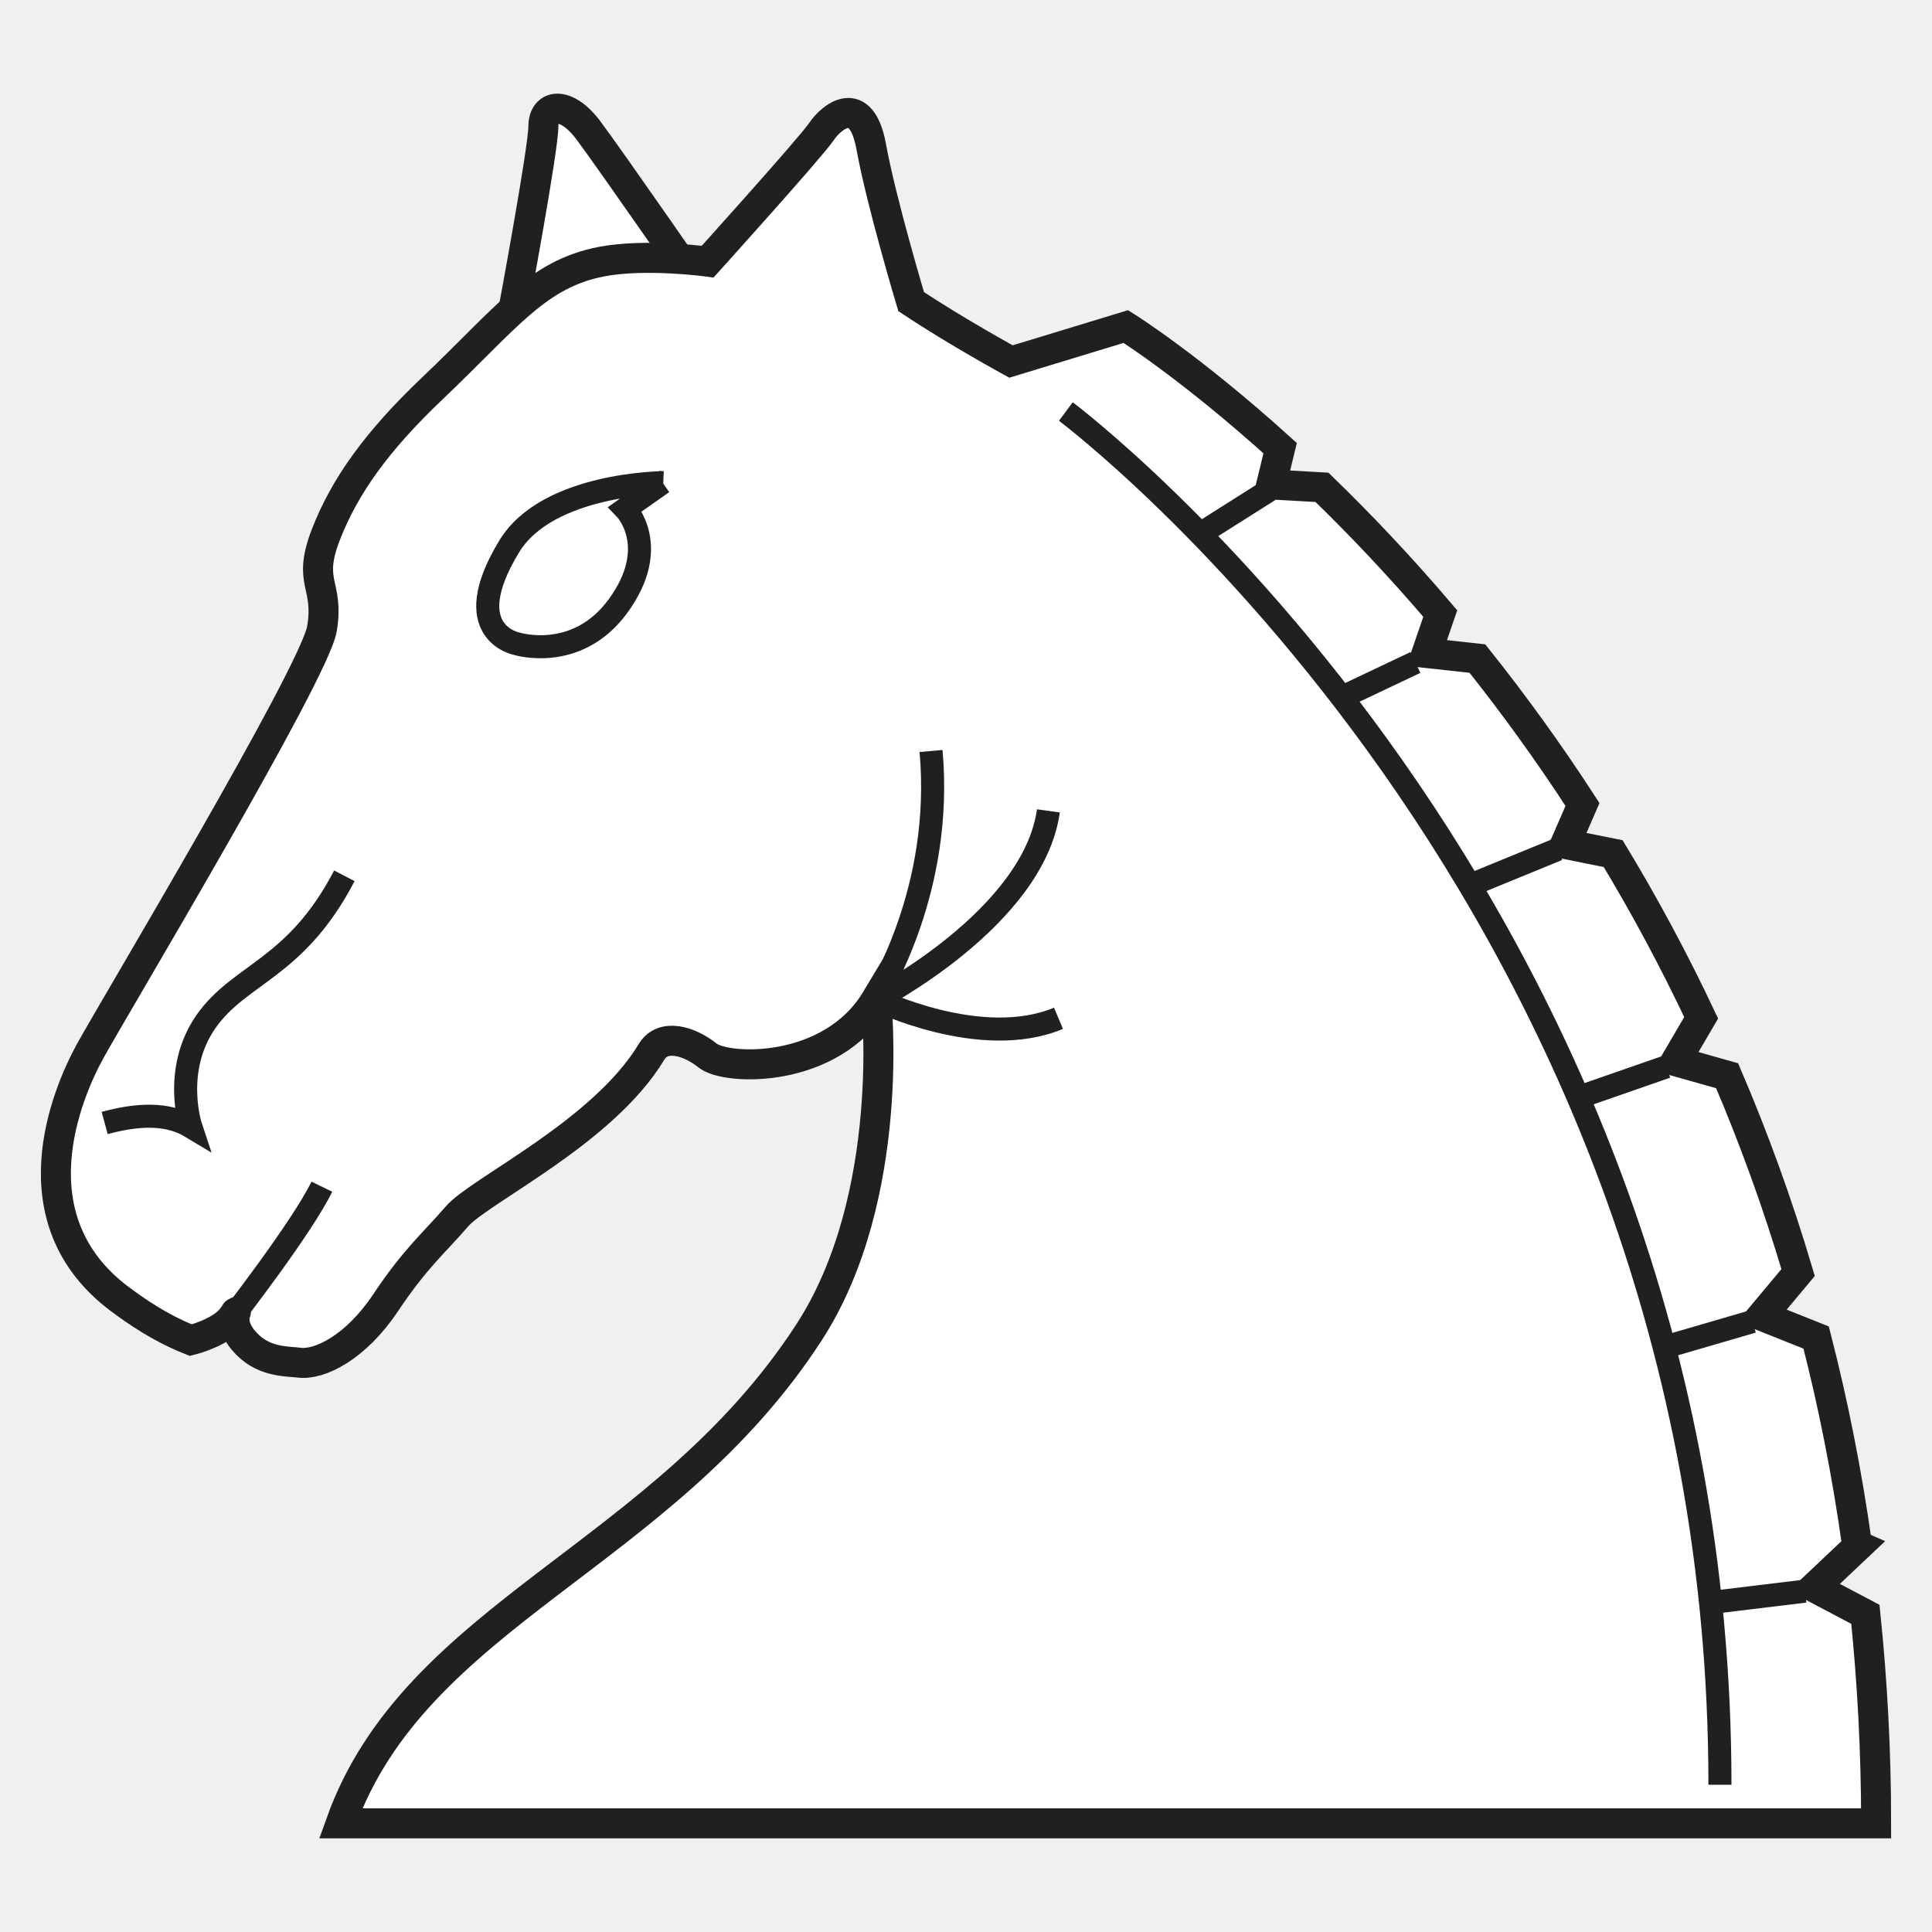
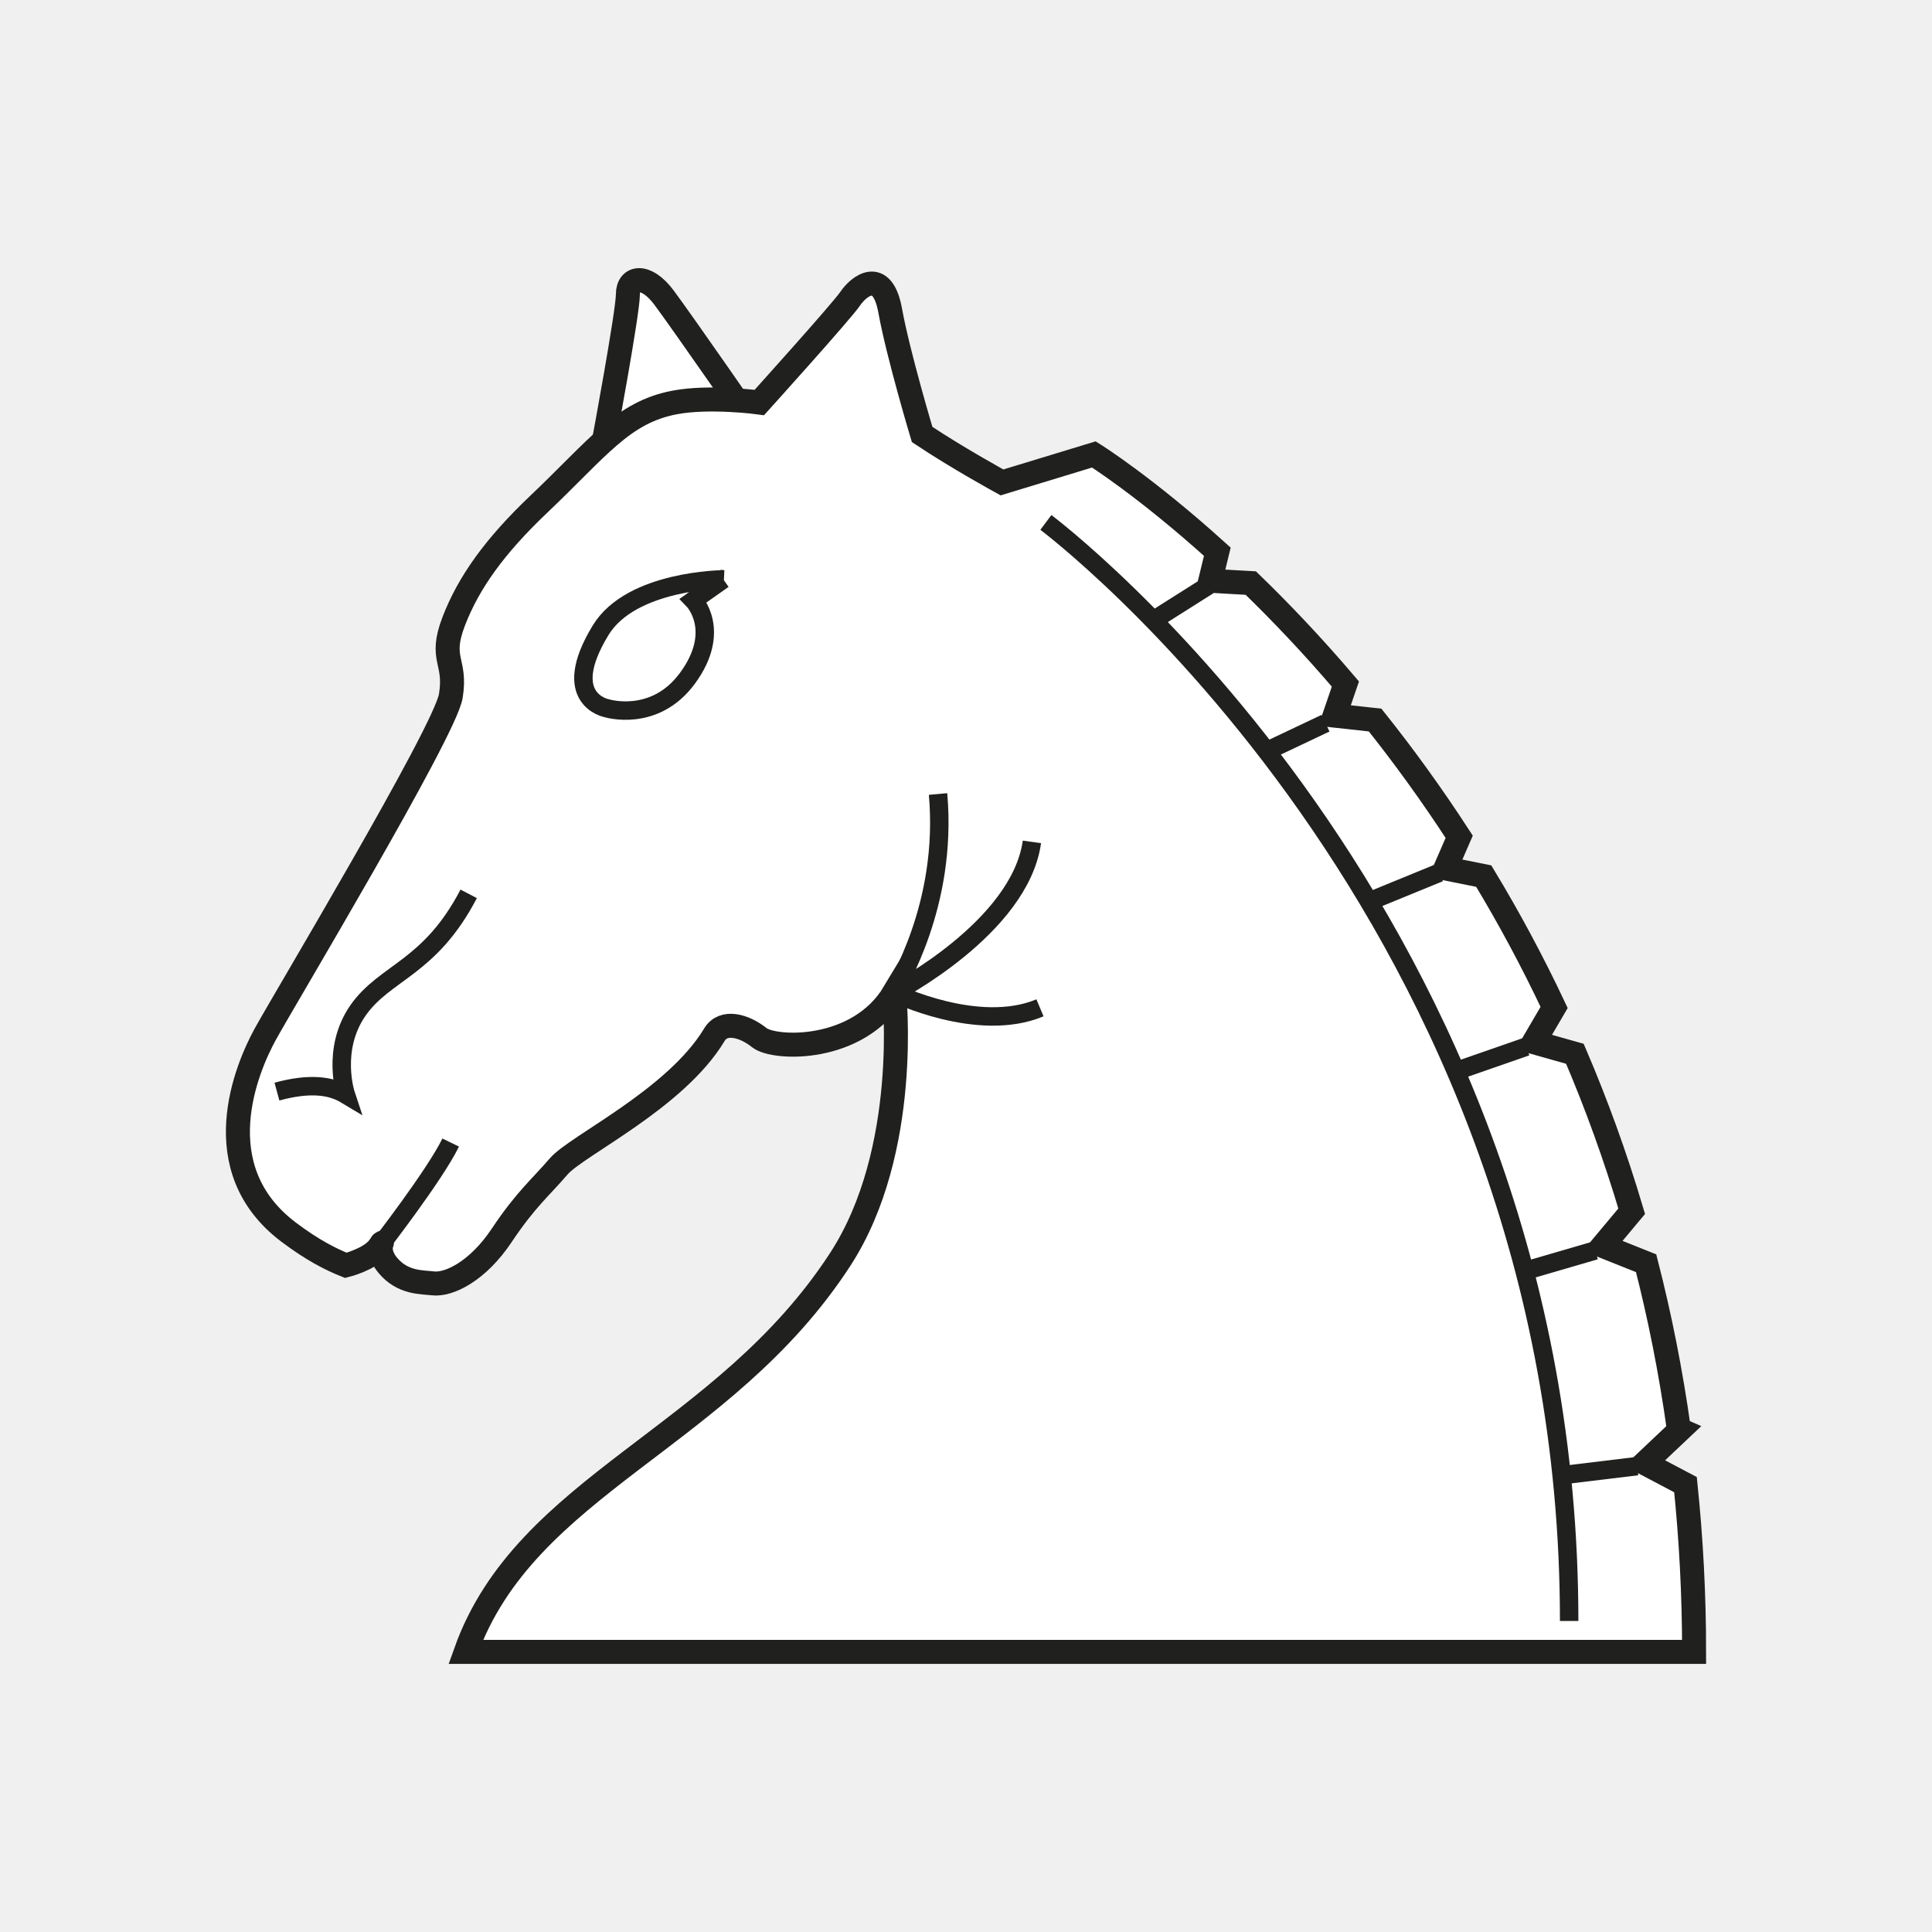
- <svg xmlns="http://www.w3.org/2000/svg" id="eQSzlan0OHe1" viewBox="0 0 45 45" shape-rendering="geometricPrecision" text-rendering="geometricPrecision" project-id="7abeaac6633d4d0e91ef28a48dbb310c" export-id="c3b92504d186428ca9dcc9cbedab4e29" cached="false">
-   <g transform="matrix(.2 0 0 0.2-128.6619 19.20122)">
-     <path d="M703.1,-59.908c0,0,3.49-18.755,3.49-21.371s2.615-3.054,5.232.436c2.618,3.489,14.394,20.499,14.394,20.499l-23.124.434.007.002Z" fill="#fff" stroke="#20201e" stroke-width="3.495" />
-     <path d="M859.587,83.95c-1.183-8.458-2.799-16.522-4.768-24.187l-6.32-2.522l4.218-5.048c-2.403-8.108-5.196-15.743-8.268-22.92l-5.982-1.69l2.959-5.057c-3.214-6.825-6.664-13.191-10.246-19.119l-5.576-1.12l2.003-4.604c-4.019-6.197-8.145-11.856-12.24-16.993l-5.902-.647l1.576-4.596c-4.79-5.625-9.457-10.518-13.773-14.698l-5.902-.332l1.029-4.229c-10.529-9.527-17.97-14.164-17.97-14.164l-13.374,4.072c0,0-6.394-3.49-11.629-6.979c0,0-3.49-11.63-4.648-18.027-1.167-6.397-4.655-3.49-5.819-1.745-1.161,1.745-13.23,15.118-13.23,15.118s-7.217-.986-12.36,0c-7.555,1.458-11.045,6.544-19.774,14.83-6.357,6.045-10.172,11.343-12.351,17.01-2.181,5.67.433,5.67-.433,10.904-.879,5.234-24.431,44.486-27.043,49.283-2.621,4.798-8.937,19.47,3.487,28.785c3.484,2.618,6.108,3.929,8.286,4.798c0,0,3.487-.868,4.796-2.613.234-.312.35-.502.409-.608.043-.117.065-.124,0,0-.132.34-.436,1.615.9,3.221c2.181,2.619,4.984,2.424,6.541,2.619c2.326.292,6.541-1.742,10.034-6.979c3.49-5.234,5.671-6.981,8.289-10.033c2.611-3.052,17.049-9.807,22.68-19.19c1.306-2.177,4.36-1.309,6.538.438c2.181,1.745,14.394,2.183,19.626-6.544c0,0,2.473,22.944-7.85,38.82-17.008,26.169-45.794,32.707-54.519,57.136h178.821c0-8.441-.446-16.546-1.25-24.342l-5.945-3.137l5.128-4.845-.148-.065Z" fill="#fff" stroke="#20201e" stroke-width="3.495" />
-     <path d="M767.438,-48.079c0,0,76.176,56.995,76.176,159.922" fill="none" stroke="#20201e" stroke-width="2.684" />
-     <path d="M670.727,56.862c.063-.126.063-.126,0,0Z" fill="none" stroke="#20201e" stroke-width="2.684" />
-     <path d="M751.739,-8.545c1.453,16.279-6.108,27.909-6.397,28.926c0,0,18.32-9.447,20.063-21.953" fill="none" stroke="#20201e" stroke-width="2.684" />
-     <path d="M745.352,20.399c0,0,12.213,5.965,21.227,2.184" fill="none" stroke="#20201e" stroke-width="2.684" />
-     <path d="M670.318,57.46c0,0,8.142-10.469,10.474-15.266" fill="none" stroke="#20201e" stroke-width="2.684" />
-     <path d="M720.498,-39.789c0,0-13.411.063-17.881,7.412-6.105,10.033.869,11.34.869,11.34s6.977,2.183,11.776-4.359c5.109-6.967.873-11.34.873-11.34l4.342-3.055.021.002Z" fill="none" stroke="#20201e" stroke-width="2.684" />
-     <path d="M655.5,34.777c4.799-1.307,7.853-.87,10.031.438c0,0-2.178-6.543,1.742-12.214c3.929-5.67,10.468-6.108,16.139-17.01" fill="none" stroke="#20201e" stroke-width="2.684" />
-     <line x1="782.854" y1="-33.685" x2="791.128" y2="-38.917" fill="none" stroke="#20201e" stroke-width="2.684" />
-     <line x1="799.874" y1="-14.932" x2="808.148" y2="-18.855" fill="none" stroke="#20201e" stroke-width="2.684" />
-     <line x1="815.132" y1="6.839" x2="824.728" y2="2.907" fill="none" stroke="#20201e" stroke-width="2.684" />
-     <line x1="827.339" y1="31.725" x2="837.375" y2="28.233" fill="none" stroke="#20201e" stroke-width="2.684" />
-     <line x1="836.935" y1="60.952" x2="847.411" y2="57.9" fill="none" stroke="#20201e" stroke-width="2.684" />
-     <line x1="842.598" y1="90.62" x2="853.515" y2="89.298" fill="none" stroke="#20201e" stroke-width="2.684" />
+ <svg xmlns="http://www.w3.org/2000/svg" id="ebJZtkO7NMw1" viewBox="0 0 45 45" shape-rendering="geometricPrecision" text-rendering="geometricPrecision" project-id="7abeaac6633d4d0e91ef28a48dbb310c" export-id="0a4e7165e08b4884ba152e4a32661a40" cached="false">
+   <g transform="matrix(.16 0 0 0.16-98.77658 19.86097)">
+     <path d="M703.1,-59.908c0,0,3.49-18.755,3.49-21.371s2.615-3.054,5.232.436c2.618,3.489,14.394,20.499,14.394,20.499l-23.124.434.007.002Z" transform="translate(2.169089 0)" fill="#fff" stroke="#20201e" stroke-width="3.495" />
+     <path d="M859.587,83.95c-1.183-8.458-2.799-16.522-4.768-24.187l-6.32-2.522l4.218-5.048c-2.403-8.108-5.196-15.743-8.268-22.92l-5.982-1.69l2.959-5.057c-3.214-6.825-6.664-13.191-10.246-19.119l-5.576-1.12l2.003-4.604c-4.019-6.197-8.145-11.856-12.24-16.993l-5.902-.647l1.576-4.596c-4.79-5.625-9.457-10.518-13.773-14.698l-5.902-.332l1.029-4.229c-10.529-9.527-17.97-14.164-17.97-14.164l-13.374,4.072c0,0-6.394-3.49-11.629-6.979c0,0-3.49-11.63-4.648-18.027-1.167-6.397-4.655-3.49-5.819-1.745-1.161,1.745-13.23,15.118-13.23,15.118s-7.217-.986-12.36,0c-7.555,1.458-11.045,6.544-19.774,14.83-6.357,6.045-10.172,11.343-12.351,17.01-2.181,5.67.433,5.67-.433,10.904-.879,5.234-24.431,44.486-27.043,49.283-2.621,4.798-8.937,19.47,3.487,28.785c3.484,2.618,6.108,3.929,8.286,4.798c0,0,3.487-.868,4.796-2.613.234-.312.35-.502.409-.608.043-.117.065-.124,0,0-.132.34-.436,1.615.9,3.221c2.181,2.619,4.984,2.424,6.541,2.619c2.326.292,6.541-1.742,10.034-6.979c3.49-5.234,5.671-6.981,8.289-10.033c2.611-3.052,17.049-9.807,22.68-19.19c1.306-2.177,4.36-1.309,6.538.438c2.181,1.745,14.394,2.183,19.626-6.544c0,0,2.473,22.944-7.85,38.82-17.008,26.169-45.794,32.707-54.519,57.136h178.821c0-8.441-.446-16.546-1.25-24.342l-5.945-3.137l5.128-4.845-.148-.065Z" transform="translate(2.169089 0)" fill="#fff" stroke="#20201e" stroke-width="3.495" />
+     <path d="M767.438,-48.079c0,0,76.176,56.995,76.176,159.922" transform="translate(2.169089 0)" fill="none" stroke="#20201e" stroke-width="2.684" />
+     <path d="M670.727,56.862c.063-.126.063-.126,0,0Z" transform="translate(2.169089 0)" fill="none" stroke="#20201e" stroke-width="2.684" />
+     <path d="M751.739,-8.545c1.453,16.279-6.108,27.909-6.397,28.926c0,0,18.32-9.447,20.063-21.953" transform="translate(2.169089 0)" fill="none" stroke="#20201e" stroke-width="2.684" />
+     <path d="M745.352,20.399c0,0,12.213,5.965,21.227,2.184" transform="translate(2.169089 0)" fill="none" stroke="#20201e" stroke-width="2.684" />
+     <path d="M670.318,57.46c0,0,8.142-10.469,10.474-15.266" transform="translate(2.169089 0)" fill="none" stroke="#20201e" stroke-width="2.684" />
+     <path d="M720.498,-39.789c0,0-13.411.063-17.881,7.412-6.105,10.033.869,11.34.869,11.34s6.977,2.183,11.776-4.359c5.109-6.967.873-11.34.873-11.34l4.342-3.055.021.002Z" transform="translate(2.169089 0)" fill="none" stroke="#20201e" stroke-width="2.684" />
+     <path d="M655.5,34.777c4.799-1.307,7.853-.87,10.031.438c0,0-2.178-6.543,1.742-12.214c3.929-5.67,10.468-6.108,16.139-17.01" transform="translate(2.169089 0)" fill="none" stroke="#20201e" stroke-width="2.684" />
+     <line x1="782.854" y1="-33.685" x2="791.128" y2="-38.917" transform="translate(2.169089 0)" fill="none" stroke="#20201e" stroke-width="2.684" />
+     <line x1="799.874" y1="-14.932" x2="808.148" y2="-18.855" transform="translate(2.169089 0)" fill="none" stroke="#20201e" stroke-width="2.684" />
+     <line x1="815.132" y1="6.839" x2="824.728" y2="2.907" transform="translate(2.169089 0)" fill="none" stroke="#20201e" stroke-width="2.684" />
+     <line x1="827.339" y1="31.725" x2="837.375" y2="28.233" transform="translate(2.169089 0)" fill="none" stroke="#20201e" stroke-width="2.684" />
+     <line x1="836.935" y1="60.952" x2="847.411" y2="57.9" transform="translate(2.169089 0)" fill="none" stroke="#20201e" stroke-width="2.684" />
+     <line x1="842.598" y1="90.62" x2="853.515" y2="89.298" transform="translate(2.169089 0)" fill="none" stroke="#20201e" stroke-width="2.684" />
  </g>
</svg>
